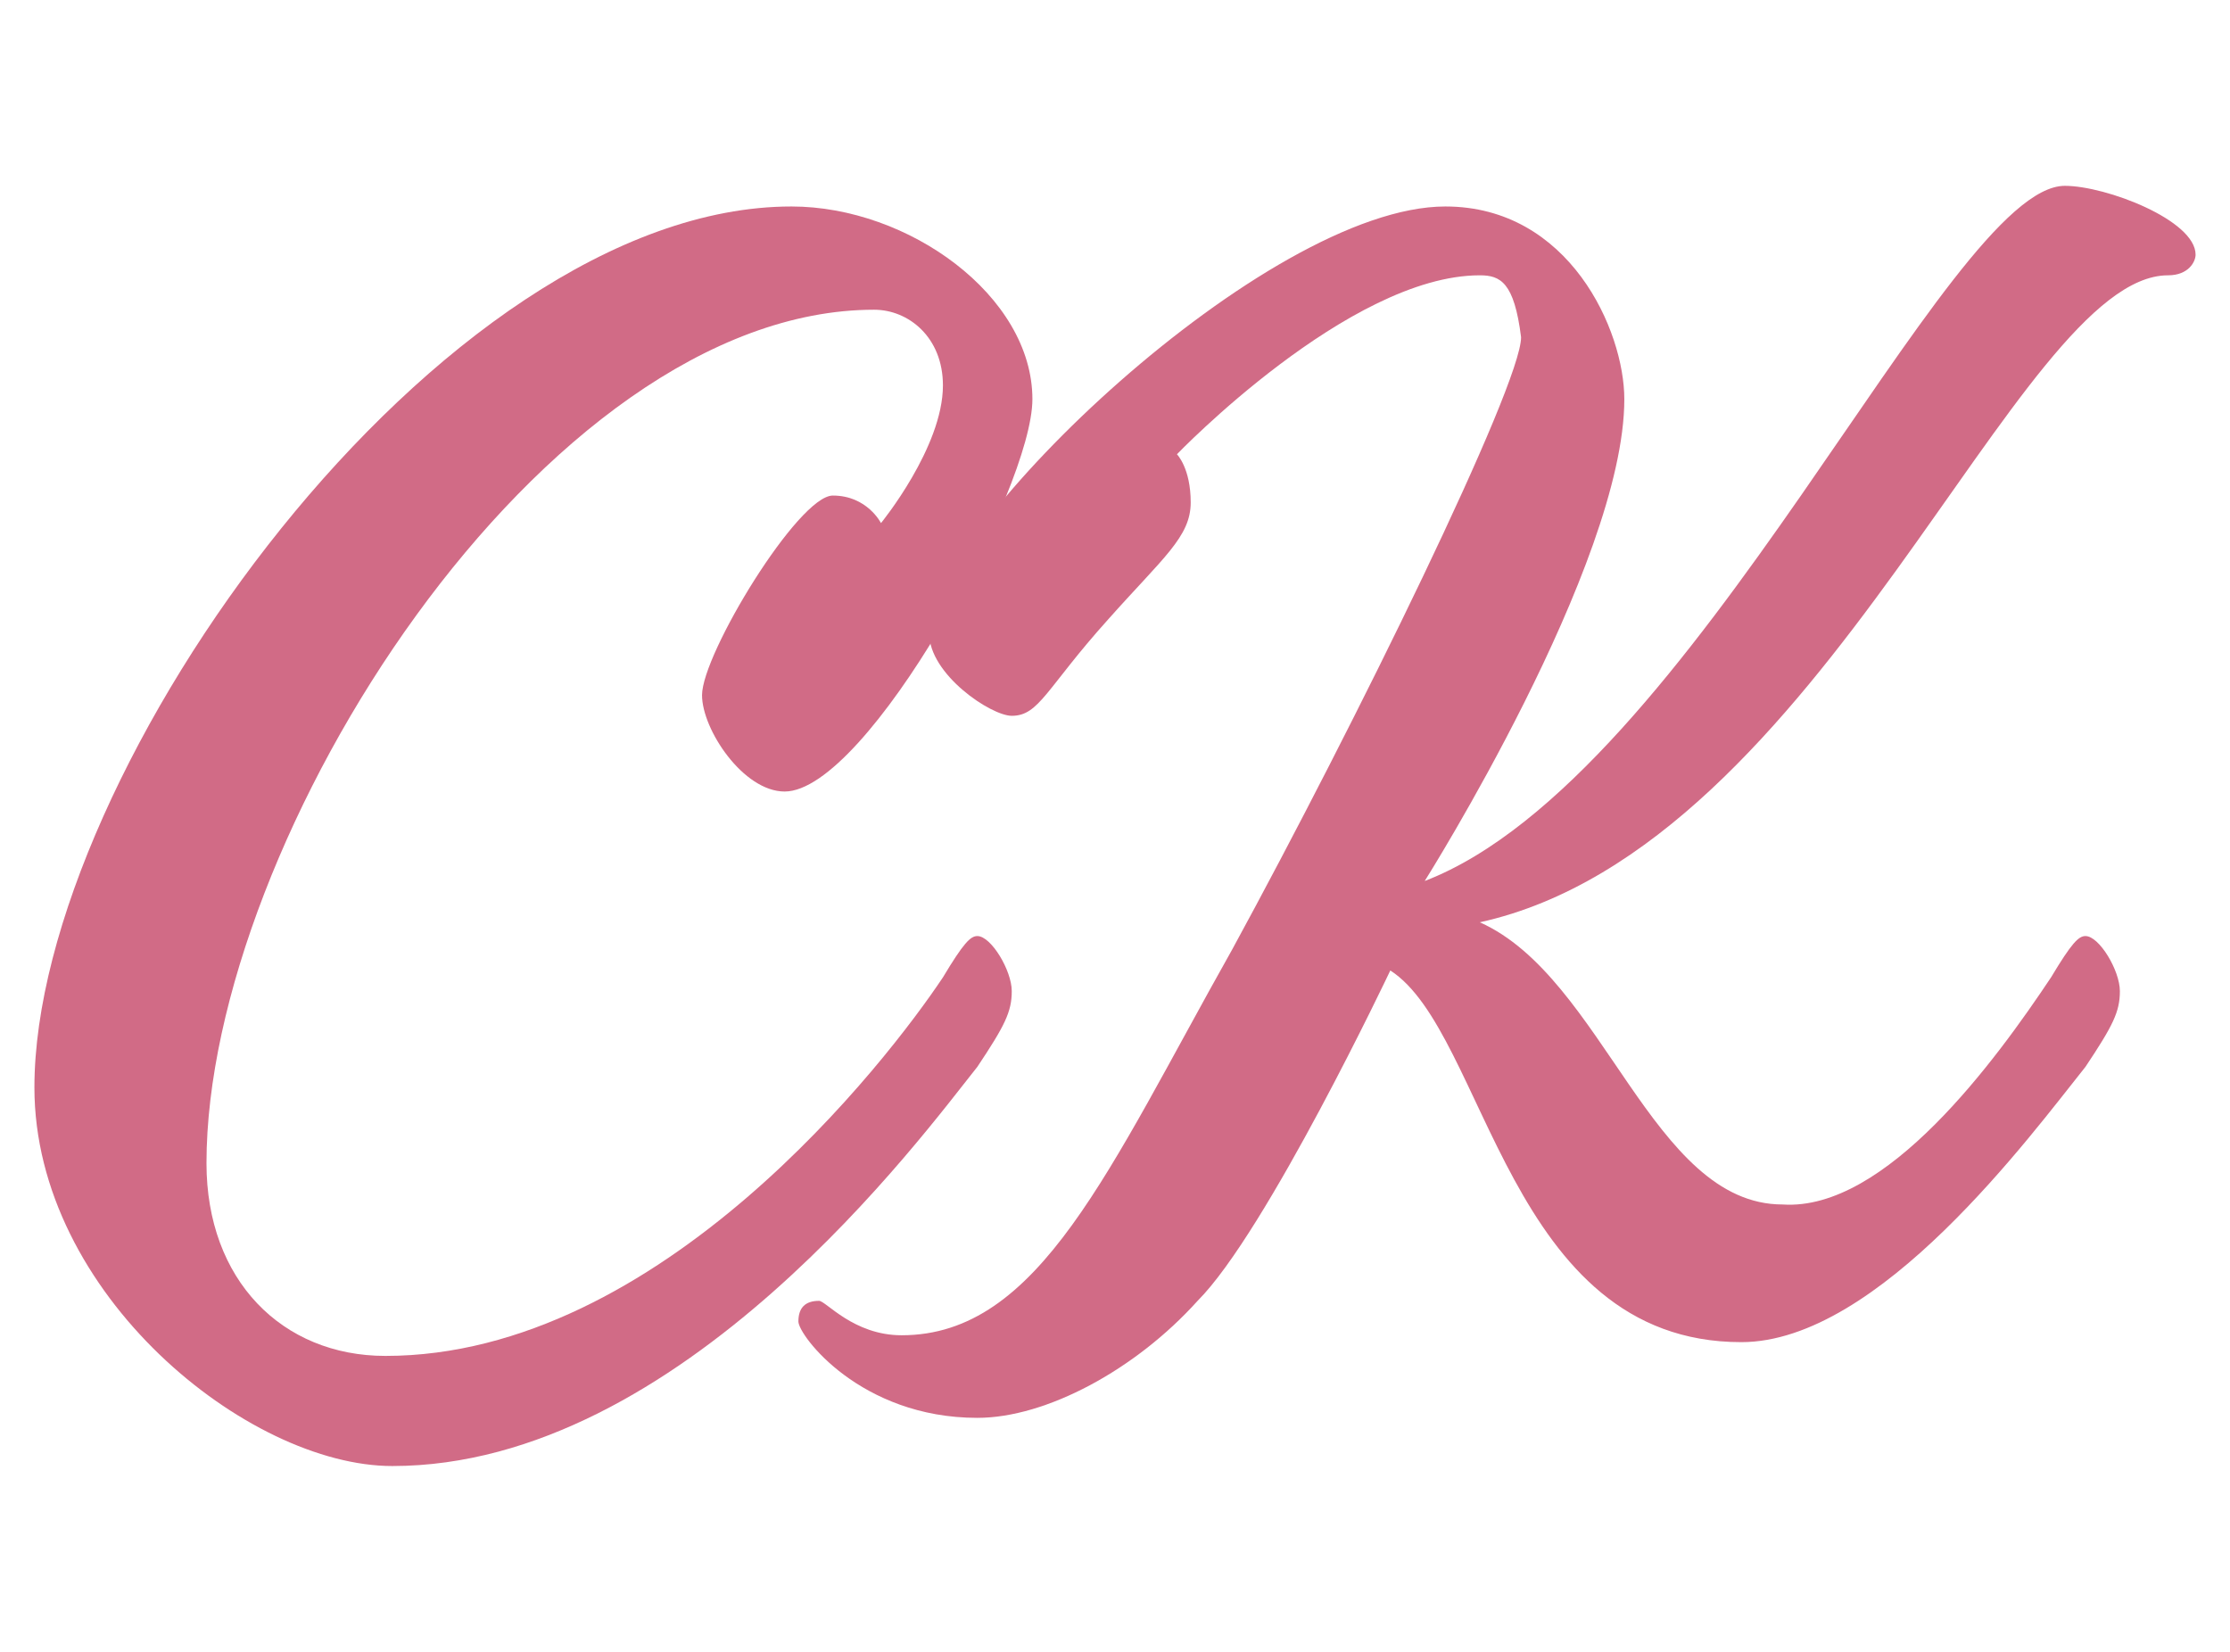
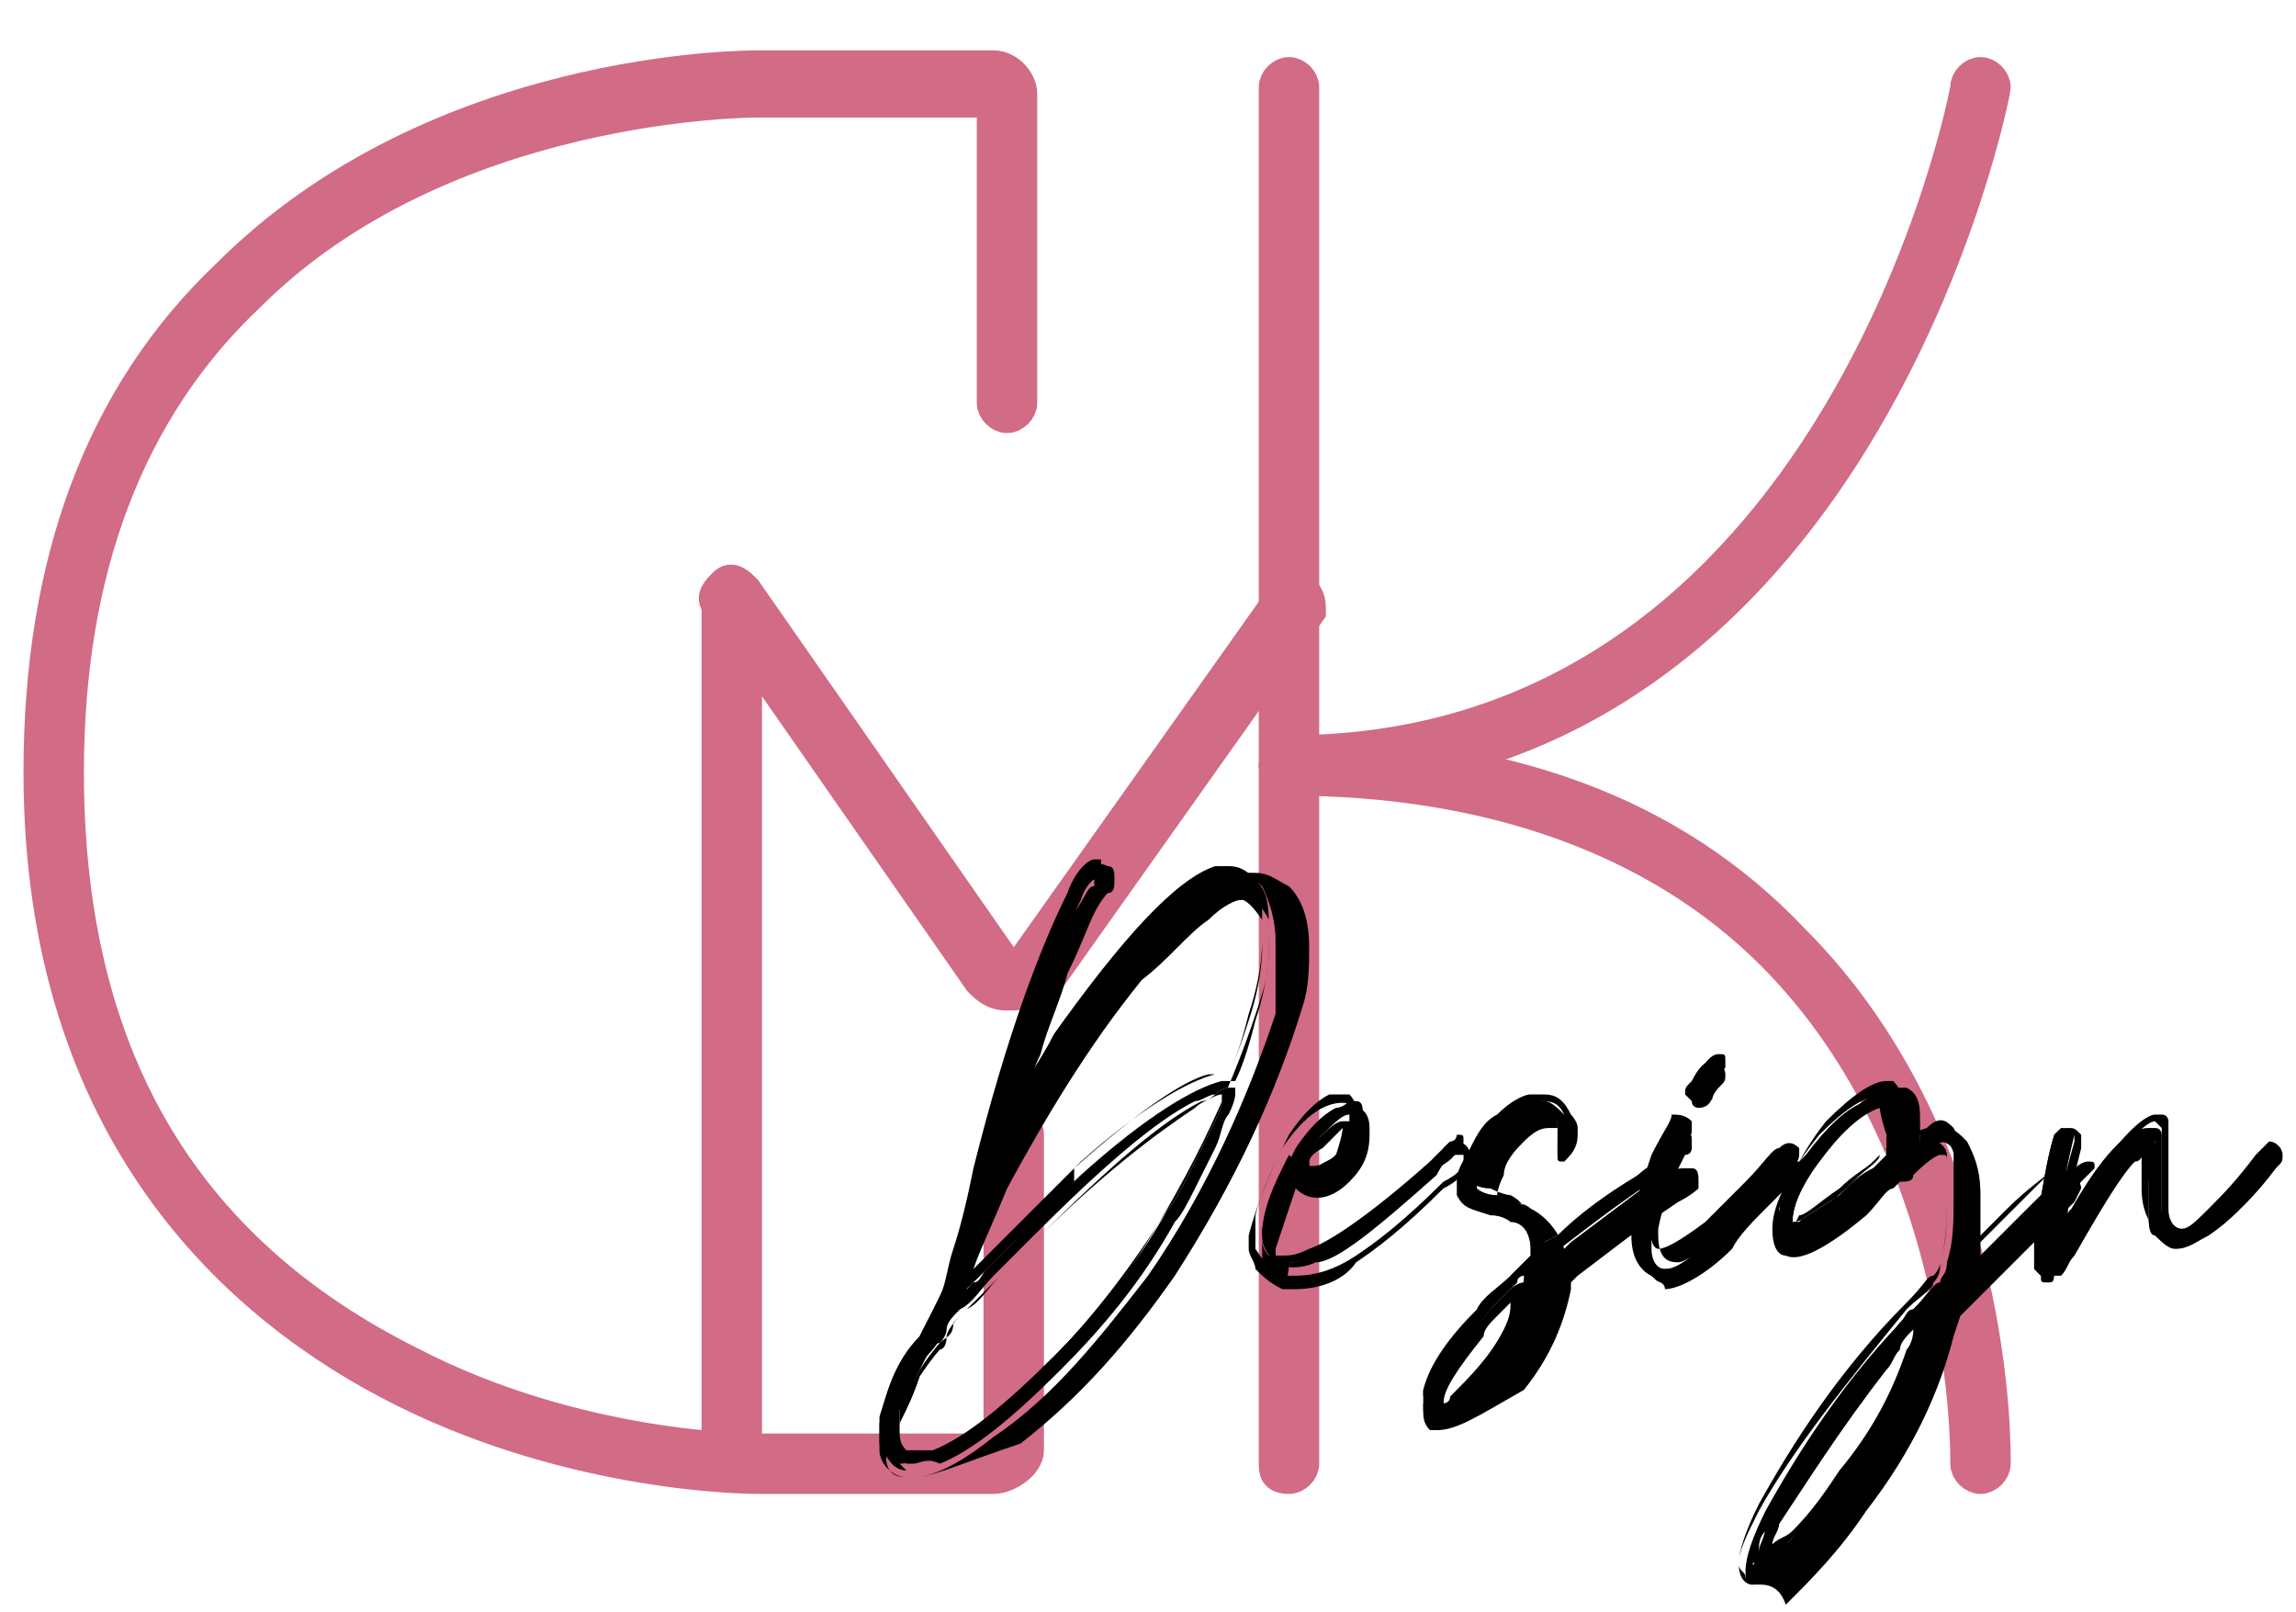
- <svg xmlns="http://www.w3.org/2000/svg" version="1.1" id="Ebene_1" x="0px" y="0px" viewBox="0 0 32.4 24" style="enable-background:new 0 0 32.4 24;" xml:space="preserve">
+ <svg xmlns="http://www.w3.org/2000/svg" version="1.1" id="Ebene_1" x="0px" y="0px" viewBox="0 0 34.2 24" style="enable-background:new 0 0 34.2 24;" xml:space="preserve">
  <style type="text/css">
- 	.st0{fill:#D16B86;}
+ 	.st0{fill:#D16B86;stroke:#D16B86;stroke-width:0.5;stroke-miterlimit:10;}
+ 	.st1{fill:#D16B86;}
</style>
  <g>
-     <path class="st0" d="M13.7,14.2c0.3-0.5,0.4-0.6,0.5-0.6c0.2,0,0.5,0.5,0.5,0.8s-0.1,0.5-0.5,1.1c-0.8,1-4.3,5.8-8.5,5.8   c-2.1,0-5.2-2.5-5.2-5.5C0.5,11.2,6.4,3,11.5,3C13.2,3,15,4.3,15,5.8c0,1.3-2.4,5.7-3.6,5.7c-0.6,0-1.2-0.9-1.2-1.4   c0-0.6,1.4-2.9,1.9-2.9s0.7,0.4,0.7,0.4s0.9-1.1,0.9-2c0-0.7-0.5-1.1-1-1.1C7.9,4.5,3,12.2,3,16.9c0,1.7,1.1,2.8,2.6,2.8   C9.6,19.7,12.9,15.4,13.7,14.2z" />
-     <path class="st0" d="M29.8,14.2c0.3-0.5,0.4-0.6,0.5-0.6c0.2,0,0.5,0.5,0.5,0.8s-0.1,0.5-0.5,1.1c-0.8,1-3,4-5,4   c-3.4,0-3.7-4.5-5.1-5.4c0,0-1.8,3.8-2.8,4.8c-0.9,1-2.2,1.7-3.2,1.7c-1.7,0-2.6-1.2-2.6-1.4s0.1-0.3,0.3-0.3   c0.1,0,0.5,0.5,1.2,0.5c2,0,3-2.4,4.8-5.6c1.8-3.3,4.2-8.2,4.2-8.9C22,4.1,21.8,4,21.5,4c-1.9,0-4.4,2.6-4.4,2.6s0.2,0.2,0.2,0.7   S16.9,8.1,16.1,9c-0.9,1-1,1.4-1.4,1.4c-0.3,0-1.2-0.6-1.2-1.2C13.5,7.7,18.4,3,21,3c1.8,0,2.6,1.8,2.6,2.8c0,2.4-2.9,7-2.9,7   c3.9-1.5,7.6-10.1,9.3-10.1c0.6,0,1.9,0.5,1.9,1c0,0.1-0.1,0.3-0.4,0.3c-2.2,0-5,8.3-10,9.4c1.8,0.8,2.5,4.1,4.4,4.1   C27.4,17.6,29,15.4,29.8,14.2z" />
+     <g>
+       <g>
+         <path class="st0" d="M14.8,22h-3.5c-0.1,0-2.7,0-5.3-1.3c-2.4-1.2-5.4-3.8-5.4-9.2c0-3.1,0.9-5.6,2.8-7.4     c3.1-3.1,7.7-3.1,7.9-3.1h3.5c0.2,0,0.4,0.2,0.4,0.4v4.6c0,0.1-0.1,0.2-0.2,0.2s-0.2-0.1-0.2-0.2V1.5c0,0,0,0,0,0h-3.5     c0,0,0,0,0,0c-0.1,0-4.7,0-7.6,2.9C1.9,6.1,1,8.5,1,11.5c0,4.2,1.7,7.1,5.1,8.8c2.5,1.3,5.1,1.3,5.2,1.3h3.5c0,0,0.1,0,0.1,0     v-4.7c0-0.1,0.1-0.2,0.2-0.2s0.2,0.1,0.2,0.2v4.7C15.3,21.8,15,22,14.8,22z" />
+       </g>
+       <g>
+         <path class="st0" d="M19.2,22C19,22,19,21.9,19,21.8V1.3c0-0.1,0.1-0.2,0.2-0.2c0.1,0,0.2,0.1,0.2,0.2v20.5     C19.4,21.9,19.3,22,19.2,22z" />
+       </g>
+       <g>
+         <path class="st0" d="M10.9,21.9c-0.1,0-0.2-0.1-0.2-0.2V8.9c0-0.1,0.1-0.2,0.2-0.2s0.2,0.1,0.2,0.2v12.7     C11.1,21.8,11,21.9,10.9,21.9z" />
+       </g>
+       <g>
+         <path class="st0" d="M19.2,11.6c-0.1,0-0.2-0.1-0.2-0.2c0-0.1,0.1-0.2,0.2-0.2c8.2,0,10.1-9.8,10.1-9.9c0-0.1,0.1-0.2,0.2-0.2     c0.1,0,0.2,0.1,0.2,0.2C29.7,1.4,27.7,11.6,19.2,11.6z" />
+       </g>
+       <g>
+         <path class="st0" d="M29.5,22C29.5,22,29.5,22,29.5,22c-0.1,0-0.2-0.1-0.2-0.2c0,0,0.1-4.6-2.9-7.6c-1.7-1.7-4.2-2.6-7.2-2.6     c-0.1,0-0.2-0.1-0.2-0.2c0-0.1,0.1-0.2,0.2-0.2c3.2,0,5.7,0.9,7.5,2.8c3.1,3.1,3,7.7,3,7.8C29.7,21.9,29.6,22,29.5,22z" />
+       </g>
+       <g>
+         <path class="st0" d="M15,14.8C15,14.8,15,14.8,15,14.8c-0.2,0-0.3-0.1-0.4-0.2l-3.9-5.6c-0.1-0.1,0-0.2,0.1-0.3     c0.1-0.1,0.2,0,0.3,0.1l3.9,5.6c0,0,0,0,0.1,0c0,0,0,0,0,0c0,0,0,0,0.1,0l3.9-5.5c0.1-0.1,0.2-0.1,0.3-0.1     c0.1,0.1,0.1,0.2,0.1,0.3l-3.9,5.5C15.3,14.8,15.2,14.8,15,14.8z" />
+       </g>
+     </g>
+     <g>
+       <g>
+         <path d="M13.5,21.9c-0.2,0-0.3-0.2-0.4-0.4c0-0.1,0-0.1,0-0.2c0,0,0-0.1,0-0.2c0.1-0.3,0.2-0.8,0.6-1.2c0.1-0.2,0.2-0.4,0.3-0.6     c0.1-0.2,0.1-0.4,0.2-0.7c0.1-0.3,0.2-0.7,0.3-1.2c0.5-2,1-3.3,1.4-4.1c0.1-0.3,0.3-0.5,0.4-0.5c0,0,0.1,0,0.1,0c0,0,0,0.1,0,0.1     c0,0.1,0,0.1-0.1,0.1c0,0-0.1,0.1-0.2,0.4c-0.1,0.2-0.2,0.5-0.4,0.9c-0.1,0.4-0.3,0.8-0.4,1.2c-0.1,0.4-0.3,0.9-0.4,1.3     c0.1-0.1,0.1-0.2,0.1-0.2c0.2-0.4,0.5-0.8,0.7-1.2c1-1.4,1.8-2.3,2.4-2.5c0.1,0,0.2,0,0.2,0c0.2,0,0.3,0.1,0.4,0.2     c0.2,0.2,0.2,0.4,0.2,0.8c0,0.3,0,0.6-0.1,0.9c-0.4,1.3-1,2.6-1.9,4c-0.7,1-1.4,1.8-2.3,2.4c-0.5,0.4-1,0.6-1.2,0.6     C13.5,21.9,13.5,21.9,13.5,21.9z M13.9,21.6c0.5-0.2,1.1-0.7,1.8-1.4c0.6-0.6,1.2-1.4,1.7-2.2c0.1-0.1,0.2-0.3,0.3-0.5     c0.1-0.2,0.2-0.4,0.3-0.6c0.1-0.2,0.2-0.4,0.2-0.5c0.1-0.1,0.1-0.2,0.1-0.2v0h0c0,0-0.1,0-0.2,0.1c-0.1,0-0.2,0.1-0.3,0.1     c-0.6,0.3-1.4,1-2.4,2c-0.2,0.2-0.4,0.4-0.6,0.6c-0.2,0.2-0.3,0.4-0.5,0.5c-0.1,0.1-0.2,0.2-0.2,0.3c0,0.1-0.1,0.2-0.1,0.2     c-0.1,0-0.2,0.2-0.3,0.4s-0.2,0.5-0.3,0.6c0,0.1,0,0.2,0,0.3c0,0.1,0,0.2,0.1,0.3c0,0,0.1,0,0.1,0C13.7,21.7,13.8,21.7,13.9,21.6     z M16.1,17.5c1-0.9,1.7-1.3,2.1-1.4c0,0,0.1,0,0.1,0c0,0,0,0,0.1,0c0,0,0,0,0,0h0c0.1-0.2,0.2-0.5,0.3-0.9     c0.1-0.3,0.2-0.7,0.2-1.1c0-0.2,0-0.3,0-0.3c0-0.1,0-0.1,0-0.1c-0.1-0.2-0.2-0.3-0.3-0.3c0,0-0.1,0-0.1,0c-0.1,0-0.3,0.1-0.5,0.3     c-0.3,0.2-0.6,0.6-1,0.9c-0.8,1-1.5,2-2,3.1c-0.3,0.6-0.5,1.1-0.6,1.5c0,0,0,0,0.1-0.1c0.1,0,0.1-0.1,0.2-0.2     c0.1-0.1,0.2-0.2,0.4-0.4C15.5,18,15.9,17.7,16.1,17.5L16.1,17.5z" />
+         <path d="M13.6,22c0,0-0.1,0-0.1,0c-0.2,0-0.4-0.2-0.4-0.4c0,0,0-0.1,0-0.2c0,0,0-0.1,0-0.2c0.1-0.4,0.3-0.8,0.6-1.3     c0.1-0.2,0.2-0.4,0.3-0.5c0.1-0.2,0.1-0.4,0.2-0.7c0.1-0.3,0.2-0.7,0.3-1.2c0.5-2,1-3.3,1.4-4.1c0.2-0.5,0.4-0.6,0.6-0.5     c0.1,0,0.1,0.1,0.1,0.2c0,0.1,0,0.2-0.1,0.2c0,0-0.1,0.1-0.2,0.3c-0.1,0.2-0.2,0.5-0.4,0.9c-0.1,0.4-0.3,0.8-0.4,1.2     c-0.1,0.2-0.2,0.5-0.2,0.7c0.2-0.3,0.4-0.6,0.6-0.9c1-1.5,1.8-2.3,2.5-2.5c0.1,0,0.2,0,0.3,0c0.2,0,0.3,0.1,0.5,0.2     c0.2,0.2,0.3,0.5,0.3,0.9c0,0.3,0,0.6-0.1,0.9c-0.4,1.3-1,2.6-1.9,4c-0.7,1-1.4,1.8-2.3,2.5C14.3,21.8,13.9,22,13.6,22z      M16.3,13.1c0,0-0.1,0-0.3,0.5c-0.4,0.8-0.8,2.1-1.4,4.1c-0.1,0.5-0.3,0.9-0.3,1.2c-0.1,0.2-0.1,0.5-0.2,0.7     c0,0.2-0.1,0.4-0.3,0.6c-0.3,0.5-0.5,0.9-0.6,1.2c0,0.1,0,0.1,0,0.2c0,0,0,0.1,0,0.1c0,0.2,0.1,0.3,0.3,0.3l0,0c0,0,0.1,0,0.1,0     c0.3,0,0.7-0.2,1.2-0.6c0.9-0.6,1.6-1.5,2.3-2.4c0.9-1.3,1.5-2.7,1.9-3.9C19,14.6,19,14.3,19,14c0-0.3-0.1-0.6-0.2-0.8     c-0.1-0.1-0.3-0.2-0.6-0.1c-0.6,0.2-1.4,1.1-2.4,2.5c-0.3,0.4-0.5,0.8-0.7,1.2c0,0.1-0.1,0.1-0.1,0.2l-0.3,0.4l0.1-0.4     c0.1-0.4,0.3-0.9,0.4-1.3c0.1-0.4,0.3-0.8,0.4-1.2c0.1-0.4,0.3-0.7,0.4-0.9c0.2-0.3,0.2-0.4,0.3-0.4     C16.3,13.1,16.3,13.1,16.3,13.1C16.3,13.1,16.3,13.1,16.3,13.1C16.3,13.1,16.3,13.1,16.3,13.1z M13.6,21.8c-0.1,0-0.1,0-0.1,0     l0,0c-0.1-0.1-0.1-0.2-0.1-0.3c0-0.1,0-0.2,0-0.3c0.1-0.2,0.2-0.4,0.3-0.7c0.2-0.3,0.3-0.4,0.3-0.4c0,0,0.1,0,0.1-0.2     c0,0,0-0.1,0.2-0.3c0.1-0.1,0.3-0.3,0.5-0.5c0.2-0.2,0.4-0.4,0.6-0.6c1-1,1.8-1.6,2.4-2c0.1-0.1,0.2-0.1,0.3-0.2     c0.1-0.1,0.2-0.1,0.2-0.1h0.1l0,0.1c0,0,0,0.1-0.1,0.3c-0.1,0.1-0.1,0.3-0.2,0.5c-0.1,0.2-0.2,0.4-0.3,0.6     c-0.1,0.2-0.2,0.4-0.3,0.5c-0.5,0.9-1.1,1.6-1.7,2.2c-0.7,0.7-1.3,1.2-1.8,1.4l0,0C13.8,21.7,13.7,21.8,13.6,21.8z M13.5,21.6     C13.5,21.6,13.5,21.6,13.5,21.6c0.2,0,0.3,0,0.4,0c0.5-0.2,1.1-0.7,1.8-1.4c0.6-0.6,1.2-1.3,1.7-2.2c0.1-0.1,0.2-0.3,0.3-0.5     c0.1-0.2,0.2-0.4,0.3-0.6c0.1-0.2,0.2-0.4,0.2-0.5c0,0,0-0.1,0-0.1c0,0,0,0,0,0c-0.1,0-0.2,0.1-0.3,0.1c-0.6,0.3-1.4,1-2.4,2     c-0.2,0.2-0.4,0.4-0.6,0.6c-0.2,0.2-0.3,0.4-0.5,0.5c-0.2,0.2-0.2,0.2-0.2,0.2c0,0.2-0.1,0.2-0.2,0.3c0,0-0.1,0.1-0.3,0.4     c-0.1,0.2-0.2,0.4-0.3,0.6c0,0.1,0,0.2,0,0.3C13.4,21.5,13.4,21.6,13.5,21.6z M14.3,19.2h-0.1H14.3c0-0.5,0.2-1,0.5-1.6     c0.5-1.1,1.2-2.1,2-3.1c0.3-0.4,0.7-0.7,1-1c0.2-0.1,0.4-0.2,0.5-0.3c0,0,0.1,0,0.1,0c0.1,0,0.3,0.1,0.4,0.3c0,0,0,0.1,0,0.2     c0,0.1,0,0.2,0,0.3c0,0.4-0.1,0.8-0.2,1.1c-0.1,0.4-0.2,0.7-0.3,0.9l0,0h-0.1c0,0-0.1,0-0.1,0c0,0-0.1,0-0.1,0     c-0.4,0.1-1.1,0.6-2,1.4L16,17.6v0c-0.2,0.2-0.5,0.5-0.9,0.9c-0.2,0.2-0.3,0.3-0.4,0.4l-0.2,0.2C14.4,19.2,14.4,19.2,14.3,19.2z      M18.5,13.4C18.4,13.4,18.4,13.4,18.5,13.4c-0.2,0-0.4,0.1-0.6,0.3c-0.3,0.2-0.6,0.6-0.9,0.9c-0.8,1-1.4,2-2,3.1     c-0.2,0.5-0.4,0.9-0.5,1.2l0.1-0.1c0.1-0.1,0.2-0.2,0.4-0.4c0.5-0.5,0.8-0.8,1-1l0.1-0.1v0c0.9-0.8,1.6-1.2,2-1.3     c0.1,0,0.1,0,0.2,0c0.1-0.2,0.2-0.5,0.3-0.8c0.1-0.3,0.2-0.7,0.2-1.1c0-0.2,0-0.3,0-0.3c0,0,0-0.1,0-0.1     C18.6,13.4,18.5,13.4,18.5,13.4z" />
+       </g>
+       <g>
+         <path d="M19.1,19.1c-0.1,0-0.2-0.1-0.3-0.3c0-0.1,0-0.2,0-0.3c0-0.1,0-0.1,0-0.2c0.1-0.4,0.3-0.8,0.5-1.2     c0.2-0.3,0.4-0.5,0.6-0.6c0.1,0,0.2-0.1,0.2-0.1c0.1,0,0.1,0,0.1,0c0.1,0,0.1,0.1,0.1,0.2c0,0,0,0.1,0,0.1c0,0.3-0.1,0.5-0.3,0.7     c-0.1,0.1-0.3,0.2-0.4,0.2c-0.1,0-0.2,0-0.3-0.1l-0.1-0.1l-0.1,0.1c-0.2,0.3-0.2,0.6-0.3,0.9c0,0.1,0,0.2,0.1,0.3     c0,0,0.1,0,0.2,0c0.1,0,0.2,0,0.4-0.1c0.3-0.1,0.9-0.5,1.8-1.3c0.1-0.1,0.2-0.2,0.3-0.3c0.1,0,0.1-0.1,0.1-0.1     c0.1,0,0.1,0,0.1,0.1c0,0,0,0.1-0.1,0.1c0,0.1-0.1,0.2-0.3,0.3c-0.6,0.6-1,0.9-1.3,1.1c-0.3,0.2-0.6,0.3-0.9,0.3     C19.2,19.1,19.1,19.1,19.1,19.1z M19.7,17.4c0.1-0.1,0.2-0.2,0.3-0.3c0.1-0.2,0.1-0.3,0.1-0.4c0-0.1,0-0.1,0-0.1h0     c-0.1,0-0.2,0.1-0.4,0.3c-0.1,0.1-0.2,0.2-0.2,0.3c0,0,0,0,0,0.1c0,0.1,0,0.1,0.1,0.1C19.6,17.4,19.6,17.4,19.7,17.4     C19.7,17.4,19.7,17.4,19.7,17.4z" />
+         <path d="M19.3,19.2c-0.1,0-0.2,0-0.2,0l0,0c-0.2-0.1-0.3-0.2-0.4-0.3c0-0.1-0.1-0.2-0.1-0.3c0-0.1,0-0.2,0-0.2     c0.1-0.4,0.3-0.9,0.5-1.3c0.2-0.3,0.4-0.5,0.6-0.6c0.2-0.1,0.4-0.1,0.5,0c0.1,0,0.2,0.1,0.2,0.3c0,0,0,0.1,0,0.1     c0,0.3-0.1,0.5-0.3,0.7c-0.3,0.3-0.6,0.3-0.8,0.1l0,0c-0.1,0.3-0.2,0.6-0.3,0.9c0,0.1,0,0.2,0.1,0.2c0,0,0.1,0,0.1,0     c0.1,0,0.2,0,0.3-0.1c0.3-0.1,0.9-0.5,1.7-1.3c0.1-0.1,0.3-0.2,0.3-0.3c0.1-0.1,0.1-0.1,0.2-0.1c0.1,0,0.2,0.1,0.2,0.2     c0,0,0,0.1-0.1,0.2c0,0.1-0.1,0.2-0.3,0.3c-0.6,0.6-1,0.9-1.3,1.1C20,19.1,19.6,19.2,19.3,19.2z M19.1,19c0,0,0.1,0,0.2,0     c0.3,0,0.6-0.1,0.9-0.3c0.3-0.2,0.7-0.5,1.3-1.1c0.2-0.1,0.3-0.2,0.3-0.3c0,0,0-0.1,0-0.1c0,0,0,0,0,0c0,0,0,0-0.1,0     c-0.1,0-0.2,0.1-0.3,0.3c-0.9,0.8-1.5,1.3-1.8,1.3c-0.2,0.1-0.5,0.1-0.6,0c-0.1-0.1-0.2-0.2-0.2-0.4c0-0.3,0.1-0.6,0.3-1l0.1-0.2     l0.1,0.1c0.2,0.1,0.4,0.1,0.6-0.1c0.2-0.2,0.3-0.4,0.3-0.6c0,0,0-0.1,0-0.1c0-0.1-0.1-0.2-0.1-0.2c-0.1,0-0.2,0-0.3,0     c-0.2,0.1-0.4,0.3-0.6,0.6c-0.2,0.4-0.4,0.8-0.5,1.2c0,0.1,0,0.1,0,0.2c0,0.1,0,0.2,0,0.3C18.9,18.9,19,19,19.1,19z M19.6,17.5     c0,0-0.1,0-0.1,0c0,0-0.1-0.1-0.1-0.1c0,0,0-0.1,0-0.1c0-0.1,0.1-0.2,0.2-0.3c0.2-0.2,0.3-0.3,0.4-0.3l0,0l0,0l0.1,0     c0.1,0,0.1,0.1,0.1,0.1c0,0.1,0,0.2-0.1,0.4c-0.1,0.1-0.2,0.2-0.3,0.3l0,0C19.7,17.5,19.7,17.5,19.6,17.5z M20,16.8     c0,0-0.1,0.1-0.3,0.3c-0.2,0.1-0.2,0.2-0.2,0.2c0,0,0,0,0,0c0,0,0,0.1,0,0.1c0,0,0,0,0,0c0,0,0,0,0.1,0c0.1-0.1,0.2-0.1,0.3-0.2     C20,16.9,20,16.8,20,16.8z" />
+       </g>
+       <g>
+         <path d="M21.3,21.2c-0.1-0.1-0.1-0.1-0.1-0.3c0-0.1,0-0.1,0-0.2c0.1-0.4,0.4-0.8,0.8-1.2c0.1-0.2,0.3-0.3,0.5-0.5l0.3-0.3l0-0.1     c0-0.2-0.1-0.4-0.3-0.5c-0.1,0-0.2-0.1-0.3-0.1c-0.2-0.1-0.4-0.1-0.4-0.2c0,0,0-0.1,0-0.1c0-0.1,0.1-0.3,0.2-0.5     c0.1-0.2,0.2-0.4,0.4-0.5c0.2-0.2,0.3-0.3,0.5-0.3c0.1,0,0.1,0,0.1,0c0.1,0,0.2,0.1,0.3,0.2c0,0,0.1,0.1,0.1,0.2c0,0,0,0.1,0,0.1     c0,0.2-0.1,0.3-0.1,0.3h0c0,0-0.1,0-0.1,0c0,0,0,0,0-0.1c0,0,0-0.1,0-0.1c0-0.1,0-0.1,0-0.2c0-0.1,0-0.1,0-0.1     c0,0-0.1-0.1-0.1-0.1c-0.1,0-0.3,0.1-0.4,0.2c-0.1,0.1-0.3,0.3-0.4,0.5C22,17.4,22,17.5,22,17.6c0,0,0,0.1,0,0.1     c0,0,0.1,0.1,0.3,0.1c0.2,0,0.3,0.1,0.3,0.1c0.2,0.1,0.4,0.3,0.4,0.5c0,0.1,0,0.1,0,0.1l0.2-0.1c0.4-0.3,0.8-0.6,1.2-0.9     c0.2-0.2,0.4-0.2,0.4-0.2c0,0,0,0,0,0c0.1,0,0.1,0.1,0.1,0.1c0,0,0,0,0,0c0,0-0.1,0.1-0.3,0.2c-0.6,0.4-1.1,0.8-1.5,1.1L23,18.8     l0,0.1c-0.1,0.5-0.3,1-0.7,1.5c-0.4,0.5-0.7,0.8-0.9,0.8C21.4,21.3,21.3,21.2,21.3,21.2z M21.7,20.8c0.3-0.3,0.6-0.7,0.8-1.1     c0.1-0.3,0.2-0.5,0.2-0.7c0,0-0.1,0-0.1,0.1c-0.1,0.1-0.2,0.2-0.3,0.3c-0.1,0.1-0.2,0.2-0.2,0.3c-0.4,0.5-0.6,0.9-0.6,1.2     c0,0,0,0,0,0C21.5,21,21.6,20.9,21.7,20.8z" />
+         <path d="M21.4,21.3c-0.1,0-0.1,0-0.1,0l0,0c-0.1-0.1-0.1-0.2-0.1-0.3c0-0.1,0-0.2,0-0.2c0.1-0.4,0.4-0.8,0.8-1.3     c0.1-0.2,0.3-0.3,0.5-0.5l0.3-0.3l0-0.1c0-0.2-0.1-0.4-0.3-0.4c0,0-0.1-0.1-0.3-0.1c-0.3-0.1-0.4-0.1-0.5-0.3c0,0,0-0.1,0-0.2     c0-0.2,0.1-0.3,0.2-0.5c0.1-0.2,0.2-0.4,0.4-0.5c0.2-0.2,0.4-0.3,0.5-0.3c0.1,0,0.1,0,0.2,0c0.2,0,0.3,0.1,0.4,0.3     c0,0,0.1,0.1,0.1,0.2c0,0,0,0.1,0,0.1c0,0.2-0.1,0.3-0.2,0.4l0,0c-0.1,0-0.1,0-0.1-0.1c0,0,0,0,0-0.1c0,0,0-0.1,0-0.1     c0-0.1,0-0.1,0-0.1c0,0,0,0,0-0.1c0,0,0,0-0.1,0c-0.1,0-0.2,0-0.4,0.2c-0.1,0.1-0.3,0.3-0.3,0.5c-0.1,0.2-0.1,0.3-0.1,0.3     c0,0,0,0,0,0c0,0,0,0,0.2,0.1c0.2,0,0.3,0.1,0.3,0.1c0.2,0.1,0.4,0.3,0.5,0.6c0,0,0,0,0,0l0.1-0.1c0.4-0.3,0.8-0.6,1.2-0.9     c0.3-0.2,0.4-0.2,0.5-0.2c0,0,0,0,0.1,0c0.1,0,0.1,0.1,0.1,0.2c0,0,0,0,0,0.1c0,0-0.1,0.1-0.3,0.2c-0.6,0.4-1.1,0.8-1.5,1.1     l-0.1,0.1l0,0.1c-0.1,0.5-0.3,1-0.7,1.5C22,21.1,21.7,21.3,21.4,21.3z M21.3,21.2C21.4,21.2,21.4,21.2,21.3,21.2     c0.2,0,0.5-0.1,0.9-0.8c0.4-0.5,0.6-1,0.6-1.5l0-0.2l0.2-0.1c0.4-0.3,0.9-0.7,1.5-1.1c0.2-0.1,0.3-0.2,0.3-0.2c0,0,0,0,0,0     c0,0-0.1,0-0.4,0.2c-0.5,0.3-0.9,0.6-1.2,0.9L23,18.5h0c-0.1,0-0.1-0.1-0.1-0.2c-0.1-0.2-0.2-0.4-0.4-0.5c0,0-0.1,0-0.3-0.1     c-0.2,0-0.3-0.1-0.3-0.1c0,0,0-0.1,0-0.1c0-0.1,0-0.2,0.1-0.4c0.1-0.2,0.2-0.4,0.4-0.5c0.2-0.2,0.3-0.2,0.5-0.2     c0.1,0,0.1,0,0.2,0.1c0,0,0.1,0.1,0.1,0.2c0,0,0,0.1,0,0.2c0,0,0,0.1,0,0.1l0,0h0c0,0,0.1-0.1,0.1-0.2c0,0,0-0.1,0-0.1     c0,0,0-0.1,0-0.1c-0.1-0.2-0.2-0.2-0.4-0.2c-0.1,0-0.3,0.1-0.5,0.3c-0.2,0.2-0.3,0.3-0.4,0.5c-0.1,0.2-0.1,0.3-0.1,0.5     c0,0,0,0.1,0,0.1c0,0.1,0.1,0.1,0.4,0.2c0.2,0,0.3,0.1,0.3,0.1c0.2,0.1,0.3,0.3,0.3,0.6l0,0.2L22.5,19c-0.2,0.2-0.3,0.3-0.5,0.5     c-0.4,0.5-0.6,0.9-0.8,1.2c0,0.1,0,0.1,0,0.2C21.3,21.1,21.3,21.1,21.3,21.2z M21.5,21.1c0,0-0.1,0-0.1-0.1     c0-0.3,0.2-0.7,0.6-1.2c0.1-0.1,0.1-0.2,0.2-0.3c0.1-0.1,0.2-0.2,0.3-0.3c0.1-0.1,0.2-0.1,0.2-0.1h0.1l0,0.1     c0,0.2-0.1,0.4-0.3,0.7c-0.2,0.4-0.5,0.8-0.8,1.1C21.6,21,21.5,21.1,21.5,21.1z M22.5,19.4c-0.1,0.1-0.1,0.1-0.2,0.2     c-0.1,0.1-0.2,0.2-0.2,0.3c-0.4,0.5-0.6,0.8-0.6,1c0,0,0.1,0,0.1-0.1l0,0c0.3-0.3,0.6-0.6,0.8-1C22.5,19.6,22.5,19.5,22.5,19.4z" />
+       </g>
+       <g>
+         <path d="M24.6,19c-0.2-0.1-0.2-0.2-0.2-0.5c0-0.1,0-0.2,0-0.3c0.1-0.3,0.2-0.5,0.3-0.8c0.1-0.3,0.2-0.5,0.3-0.5c0,0,0,0,0.1,0     c0.1,0,0.1,0,0.1,0.1c0,0,0,0,0,0.1c0,0,0,0.1-0.1,0.1c-0.2,0.4-0.4,0.8-0.5,1.3c0,0,0,0.1,0,0.1c0,0.2,0.1,0.3,0.2,0.3     c0.2,0,0.4-0.2,0.8-0.5c0.1-0.1,0.3-0.3,0.6-0.6c0.3-0.3,0.4-0.5,0.5-0.5c0,0,0.1,0,0.1,0c0,0,0.1,0,0.1,0c0,0,0,0.1,0,0.1     c0,0,0,0.1-0.1,0.1c-0.1,0.1-0.2,0.2-0.4,0.4c-0.3,0.3-0.5,0.5-0.6,0.7c-0.4,0.4-0.8,0.6-1,0.6C24.8,19.1,24.7,19.1,24.6,19z      M25.3,16.3C25.2,16.3,25.2,16.3,25.3,16.3c0-0.1,0-0.2,0-0.3c0.1-0.2,0.2-0.3,0.3-0.3c0.1,0,0.1,0,0.1,0.1c0,0,0,0.1,0,0.1     c0,0-0.1,0.1-0.1,0.2C25.5,16.3,25.4,16.4,25.3,16.3C25.3,16.4,25.3,16.4,25.3,16.3z" />
+         <path d="M24.8,19.1c-0.1,0-0.1,0-0.2-0.1l0,0c-0.2-0.1-0.3-0.3-0.3-0.6c0-0.1,0-0.2,0-0.3c0.1-0.3,0.2-0.6,0.3-0.9     c0.2-0.4,0.3-0.5,0.3-0.6l0,0c0.1,0,0.2,0,0.3,0.1c0,0,0,0.1,0,0.1c0,0.1,0,0.1-0.1,0.2c-0.2,0.3-0.4,0.8-0.5,1.3     c0,0,0,0.1,0,0.1c0,0.2,0.1,0.2,0.1,0.2c0.1,0,0.3-0.1,0.7-0.4c0.1-0.1,0.3-0.3,0.6-0.6c0.3-0.3,0.4-0.5,0.5-0.5     c0.1-0.1,0.2-0.1,0.3,0l0,0c0,0,0,0.1,0,0.1c0,0,0,0.1-0.1,0.2c-0.1,0.1-0.2,0.2-0.4,0.4c-0.3,0.3-0.5,0.5-0.6,0.7     C25.5,18.9,25.1,19.1,24.8,19.1z M25.1,16.9c0,0-0.1,0.1-0.3,0.5c-0.1,0.3-0.2,0.6-0.3,0.8c0,0.1,0,0.2,0,0.3     c0,0.2,0.1,0.4,0.2,0.4l0,0c0.1,0,0.1,0,0.2,0c0.2,0,0.6-0.2,1-0.6c0.1-0.1,0.3-0.3,0.6-0.6c0.2-0.2,0.3-0.3,0.4-0.4     c0.1-0.1,0.1-0.1,0.1-0.1c0,0,0,0,0,0c0,0,0,0-0.1,0c0,0-0.2,0.2-0.5,0.5c-0.3,0.3-0.5,0.5-0.6,0.6c-0.4,0.3-0.7,0.5-0.8,0.5     c-0.1,0-0.3,0-0.3-0.4c0,0,0-0.1,0-0.1c0.1-0.5,0.3-1,0.5-1.4C25.1,17,25.1,17,25.1,16.9L25.1,16.9     C25.1,16.9,25.1,16.9,25.1,16.9z M25.3,16.5c0,0-0.1,0-0.1-0.1c0,0-0.1-0.1-0.1-0.1c0-0.1,0-0.1,0.1-0.2c0.1-0.2,0.2-0.3,0.3-0.3     c0.1,0,0.2,0.1,0.2,0.2c0,0.1,0,0.1-0.1,0.2c0,0-0.1,0.1-0.1,0.2C25.5,16.3,25.5,16.5,25.3,16.5z M25.6,15.9c0,0-0.1,0-0.2,0.3     c0,0.1,0,0.1,0,0.1c0,0,0,0,0,0l0,0c0,0,0,0,0,0c0,0,0,0,0.1-0.1C25.5,16.1,25.5,16,25.6,15.9C25.6,15.9,25.6,15.9,25.6,15.9     C25.6,15.9,25.6,15.9,25.6,15.9z" />
+       </g>
+       <g>
+         <path d="M26.1,23.6c-0.1,0-0.1-0.1-0.1-0.2c0-0.2,0.1-0.5,0.3-0.9c0.5-0.9,1.2-2,2.2-3c0.2-0.2,0.3-0.4,0.4-0.4     c0-0.1,0.1-0.1,0.1-0.3c0.1-0.3,0.1-0.6,0.1-1c0-0.3,0-0.4,0-0.6c0-0.1-0.1-0.2-0.1-0.2c-0.1,0-0.3,0.1-0.5,0.3     c0,0.1-0.1,0.1-0.1,0.1c0,0-0.1,0-0.1,0.1c-0.1,0.1-0.2,0.2-0.4,0.4c-0.4,0.4-0.8,0.6-1,0.6c0,0-0.1,0-0.1,0     c-0.1,0-0.2-0.1-0.2-0.3c0-0.4,0.3-0.8,0.7-1.4c0.4-0.4,0.7-0.6,0.9-0.6c0.1,0,0.1,0,0.2,0c0.2,0.1,0.2,0.3,0.2,0.5V17l0.1-0.1     c0.1-0.1,0.2-0.1,0.3-0.1c0.1,0,0.2,0.1,0.3,0.2c0.1,0.2,0.2,0.4,0.2,0.8c0,0.2,0,0.5,0,0.8l0,0.1l0.6-0.6     c0.3-0.3,0.5-0.5,0.7-0.6c0.1-0.1,0.2-0.2,0.3-0.2h0c0.1,0,0.1,0,0.1,0.1c0,0,0,0-0.1,0.1c-0.1,0.1-0.2,0.2-0.3,0.3     c-0.1,0.1-0.2,0.2-0.4,0.4c-0.4,0.4-0.7,0.7-0.9,0.9l-0.1,0.1L29,19.4c-0.2,0.8-0.6,1.7-1.2,2.6c-0.4,0.6-0.8,1-1.1,1.3     C26.4,23.5,26.3,23.6,26.1,23.6C26.2,23.6,26.1,23.6,26.1,23.6z M26.7,22.9c0.3-0.3,0.5-0.6,0.7-0.9c0.5-0.6,0.8-1.2,1-1.8     c0.1-0.3,0.2-0.5,0.2-0.7c0,0,0,0-0.1,0.1c0,0.1-0.1,0.1-0.2,0.2c-0.1,0.1-0.1,0.2-0.2,0.3c-0.1,0.1-0.1,0.2-0.2,0.3     c-0.7,0.9-1.3,1.7-1.6,2.4c-0.1,0.1-0.1,0.2-0.1,0.3c0,0.1-0.1,0.2-0.1,0.2c0,0,0,0,0,0c0,0,0.1,0,0.1-0.1     C26.5,23.1,26.6,23,26.7,22.9z M26.8,18.2c0.1-0.1,0.3-0.2,0.6-0.4c0.2-0.2,0.3-0.3,0.5-0.4c0.1-0.1,0.2-0.2,0.2-0.2     c0-0.1,0-0.1,0-0.3v-0.1c0-0.2,0-0.3-0.1-0.3c0,0-0.1,0-0.1,0c-0.3,0.1-0.5,0.4-0.8,0.8c-0.3,0.4-0.4,0.7-0.4,0.9     c0,0,0,0.1,0,0.1c0,0,0,0,0,0C26.7,18.2,26.7,18.2,26.8,18.2z" />
+         <path d="M26.2,23.6c0,0-0.1,0-0.1,0c-0.1,0-0.2-0.1-0.2-0.3c0-0.2,0.1-0.5,0.3-0.9c0.5-0.9,1.2-2,2.2-3c0.3-0.3,0.3-0.4,0.4-0.4     c0,0,0.1-0.1,0.1-0.2c0.1-0.3,0.1-0.6,0.1-1c0-0.3,0-0.4,0-0.5c0-0.1,0-0.1-0.1-0.1c0,0-0.1,0-0.4,0.3c0,0.1-0.1,0.1-0.2,0.1     c0,0,0,0-0.1,0.1c-0.1,0-0.2,0.2-0.4,0.4c-0.6,0.5-1,0.7-1.2,0.6c-0.1,0-0.2-0.1-0.2-0.4c0-0.4,0.3-0.9,0.7-1.4     c0.4-0.4,0.7-0.6,1-0.6c0.1,0,0.2,0,0.2,0.1c0.2,0.1,0.3,0.3,0.3,0.6v0.1l0,0c0.1-0.1,0.2-0.1,0.3-0.1c0.1,0,0.2,0.1,0.3,0.2     c0.1,0.2,0.2,0.5,0.2,0.9c0,0.2,0,0.4,0,0.7l0.4-0.4c0.3-0.3,0.5-0.5,0.7-0.7c0.2-0.2,0.3-0.2,0.3-0.2l0,0c0.1,0,0.2,0.1,0.2,0.2     l0,0c0,0,0,0-0.1,0.2c-0.1,0.1-0.2,0.2-0.3,0.3c-0.1,0.1-0.2,0.2-0.4,0.4c-0.4,0.4-0.7,0.7-0.9,0.9l-0.1,0.1l-0.1,0.3     c-0.2,0.8-0.6,1.7-1.3,2.6c-0.4,0.6-0.8,1-1.2,1.4C26.5,23.6,26.3,23.6,26.2,23.6z M28.8,17c0.1,0,0.2,0.1,0.2,0.2     c0,0.1,0,0.3,0,0.6c0,0.3,0,0.7-0.1,1c0,0.1,0,0.2-0.1,0.3c0,0.1-0.2,0.2-0.4,0.4c-0.9,1.1-1.7,2.1-2.2,3     c-0.2,0.4-0.3,0.6-0.3,0.8c0,0.1,0.1,0.1,0.1,0.2l0,0c0,0,0,0,0.1,0c0,0,0.2,0,0.4-0.2c0.3-0.3,0.7-0.8,1.1-1.3     c0.6-0.9,1-1.7,1.2-2.6l0.1-0.3l0.2-0.2c0.1-0.1,0.4-0.4,0.9-0.9c0.1-0.1,0.3-0.3,0.4-0.4c0.1-0.1,0.2-0.2,0.3-0.3     c0,0,0-0.1,0.1-0.1c0,0,0,0,0,0c0,0-0.1,0.1-0.2,0.2c-0.1,0.1-0.4,0.3-0.7,0.6l-0.7,0.7l0-0.3c0-0.3,0-0.6,0-0.8     c0-0.4,0-0.6-0.1-0.8c-0.1-0.1-0.2-0.2-0.4,0l-0.3,0.1v-0.3c0-0.2-0.1-0.4-0.2-0.5c0,0-0.1,0-0.1,0c-0.2,0-0.5,0.2-0.9,0.6     c-0.4,0.5-0.6,1-0.7,1.3c0,0.2,0.1,0.2,0.1,0.2l0,0c0,0,0,0,0.1,0c0.1,0,0.4-0.1,0.9-0.6c0.2-0.2,0.4-0.3,0.4-0.4     c0.1-0.1,0.1-0.1,0.2-0.1c0,0,0,0,0,0l0,0C28.6,17,28.7,17,28.8,17z M26.2,23.4L26.2,23.4L26.2,23.4c-0.1-0.1-0.1-0.2,0-0.3     c0-0.1,0.1-0.2,0.1-0.4c0.3-0.7,0.9-1.5,1.6-2.4c0.1-0.1,0.1-0.2,0.2-0.3c0.1-0.1,0.1-0.2,0.2-0.3c0.1-0.1,0.1-0.2,0.2-0.2     c0.1-0.1,0.1-0.1,0.1-0.1h0.1l0,0.1c0,0.1-0.1,0.4-0.2,0.7c-0.2,0.6-0.6,1.2-1,1.8c-0.2,0.3-0.5,0.7-0.8,0.9l0,0     c-0.1,0.1-0.2,0.2-0.3,0.3C26.3,23.3,26.3,23.4,26.2,23.4z M28.5,19.8C28.5,19.9,28.5,19.9,28.5,19.8c-0.1,0.1-0.2,0.2-0.2,0.3     c-0.1,0.1-0.1,0.2-0.2,0.3c-0.7,0.9-1.2,1.7-1.6,2.3c0,0.1-0.1,0.2-0.1,0.3c0,0,0,0,0,0c0.1-0.1,0.2-0.1,0.3-0.2     c0.3-0.3,0.5-0.6,0.7-0.9c0.5-0.6,0.8-1.2,1-1.8C28.4,20.1,28.5,20,28.5,19.8z M26.6,18.3c-0.1,0-0.1,0-0.1-0.1c0,0,0,0,0-0.1     c0-0.2,0.1-0.5,0.4-0.9c0.3-0.4,0.6-0.7,0.9-0.8c0,0,0.1,0,0.1,0c0,0,0.1,0,0.1,0c0.1,0.1,0.1,0.2,0.1,0.3v0.1c0,0.1,0,0.2,0,0.3     c0,0-0.1,0.1-0.2,0.2c-0.1,0.1-0.3,0.2-0.5,0.4c-0.3,0.2-0.5,0.4-0.6,0.4C26.7,18.3,26.7,18.3,26.6,18.3z M28,16.5     C27.9,16.5,27.9,16.5,28,16.5c-0.3,0.1-0.6,0.4-0.9,0.8c-0.3,0.4-0.4,0.7-0.4,0.9c0,0,0,0,0.1,0l0,0c0.1-0.1,0.3-0.2,0.6-0.4     c0.2-0.2,0.3-0.3,0.5-0.4c0.2-0.1,0.2-0.2,0.2-0.2c0,0,0-0.1,0-0.2v-0.1C28,16.6,28,16.5,28,16.5L28,16.5L28,16.5z" />
+       </g>
+       <g>
+         <path d="M30.4,19c0,0-0.1-0.1-0.1-0.1v0c0-0.1,0-0.2,0-0.4c0.1-0.7,0.2-1.3,0.3-1.6c0,0,0.1-0.1,0.1-0.1c0,0,0.1,0,0.1,0.1     c0,0,0,0,0,0.1c0,0,0,0.1,0,0.1c-0.2,0.7-0.2,1.2-0.3,1.4c0,0,0,0,0.1-0.1c0-0.1,0.1-0.2,0.2-0.3c0.5-0.9,0.9-1.3,1.2-1.3     c0,0,0.1,0,0.1,0c0.1,0,0.1,0.1,0.1,0.1c0,0,0,0.1,0,0.2c0,0.1,0,0.3,0,0.5c0,0.2,0,0.4,0,0.5V18c0,0.2,0.1,0.4,0.2,0.4     c0,0,0,0,0.1,0c0.1,0,0.2-0.1,0.4-0.3c0.2-0.2,0.4-0.4,0.7-0.8c0.1-0.1,0.1-0.1,0.2-0.1c0.1,0,0.1,0,0.1,0.1c0,0.1,0,0.1-0.1,0.2     c-0.3,0.4-0.6,0.7-0.9,0.9c-0.2,0.1-0.3,0.2-0.5,0.2h0c-0.1,0-0.2-0.1-0.3-0.2C32,18.4,32,18.2,32,17.9c0-0.1,0-0.2,0-0.3     c0-0.3,0.1-0.5,0.1-0.6v0c0,0-0.1,0-0.1,0.1c-0.1,0.1-0.1,0.2-0.2,0.2c-0.2,0.2-0.5,0.7-0.9,1.4c-0.1,0.1-0.1,0.2-0.2,0.3     C30.6,19,30.5,19,30.4,19C30.5,19,30.4,19,30.4,19z" />
+         <path d="M30.5,19.1c-0.1,0-0.1,0-0.1-0.1c0,0-0.1-0.1-0.1-0.1l0,0v0c0-0.1,0-0.2,0-0.4c0.1-0.7,0.2-1.3,0.3-1.6l0,0     c0.1-0.1,0.1-0.1,0.2-0.1c0.1,0,0.1,0,0.2,0.1c0,0,0,0.1,0,0.1c0,0,0,0.1,0,0.1c-0.1,0.4-0.2,0.8-0.2,1c0,0,0-0.1,0.1-0.1     c0.7-1.2,1.1-1.4,1.2-1.4c0,0,0.1,0,0.1,0c0.1,0,0.1,0.1,0.1,0.1c0,0.1,0,0.1,0,0.3c0,0.1,0,0.3,0,0.5c0,0.2,0,0.4,0,0.5V18     c0,0.2,0.1,0.3,0.2,0.3c0,0,0,0,0,0c0.1,0,0.2-0.1,0.4-0.3c0.2-0.2,0.4-0.4,0.7-0.8c0.1-0.1,0.2-0.2,0.2-0.2     c0.1,0,0.2,0.1,0.2,0.2c0,0.1,0,0.1-0.1,0.2c-0.3,0.4-0.6,0.7-0.9,0.9c-0.2,0.2-0.4,0.2-0.5,0.2h0c-0.2,0-0.3-0.1-0.4-0.2     c-0.1-0.1-0.2-0.3-0.2-0.6c0-0.1,0-0.2,0-0.3c0-0.2,0-0.4,0-0.5c-0.1,0.1-0.1,0.1-0.2,0.2c-0.2,0.2-0.5,0.7-0.9,1.4     c-0.1,0.1-0.1,0.2-0.2,0.3C30.6,19.1,30.6,19.1,30.5,19.1z M30.4,18.9C30.4,18.9,30.4,18.9,30.4,18.9L30.4,18.9     C30.5,19,30.5,19,30.4,18.9c0.1,0.1,0.1,0.1,0.1,0c0,0,0.1-0.1,0.2-0.2c0.4-0.7,0.7-1.2,0.9-1.4c0.1-0.1,0.1-0.2,0.2-0.2     c0.1-0.1,0.1-0.1,0.2-0.1h0.1V17c0,0.1,0,0.3-0.1,0.6c0,0.1,0,0.2,0,0.3c0,0.3,0,0.4,0.1,0.5c0.1,0.1,0.2,0.1,0.3,0.1h0     c0.1,0,0.3-0.1,0.4-0.2c0.3-0.2,0.6-0.5,0.9-0.9c0.1-0.1,0.1-0.1,0.1-0.1c0,0,0,0,0,0c0,0-0.1,0-0.1,0.1     c-0.3,0.4-0.6,0.6-0.7,0.8c-0.2,0.2-0.3,0.3-0.4,0.3c0,0-0.1,0-0.1,0c-0.1,0-0.3-0.1-0.3-0.4l0-0.1c0-0.1,0-0.3,0-0.5     c0-0.2,0-0.4,0-0.5c0-0.1,0-0.2,0-0.2c0,0,0,0-0.1-0.1c0,0,0,0,0,0c-0.1,0-0.4,0.2-1.1,1.3c-0.1,0.1-0.1,0.2-0.2,0.3     c-0.1,0.1-0.1,0.2-0.1,0.2h-0.1l0-0.1c0-0.2,0.1-0.7,0.3-1.4c0-0.1,0-0.1,0-0.1s0,0,0,0c0,0,0,0,0,0c0,0,0,0,0,0     c-0.1,0.4-0.2,0.9-0.3,1.6C30.4,18.7,30.4,18.8,30.4,18.9L30.4,18.9z" />
+       </g>
+     </g>
  </g>
-   <rect x="0.3" y="35.2" style="fill:none;" width="40" height="19.7" />
-   <text transform="matrix(1 0 0 1 0.3428 43.68)" style="font-family:'MyriadPro-Regular'; font-size:12px;">CK</text>
+   <rect x="-726.3" y="-249.7" class="st1" width="88.9" height="109" />
</svg>
